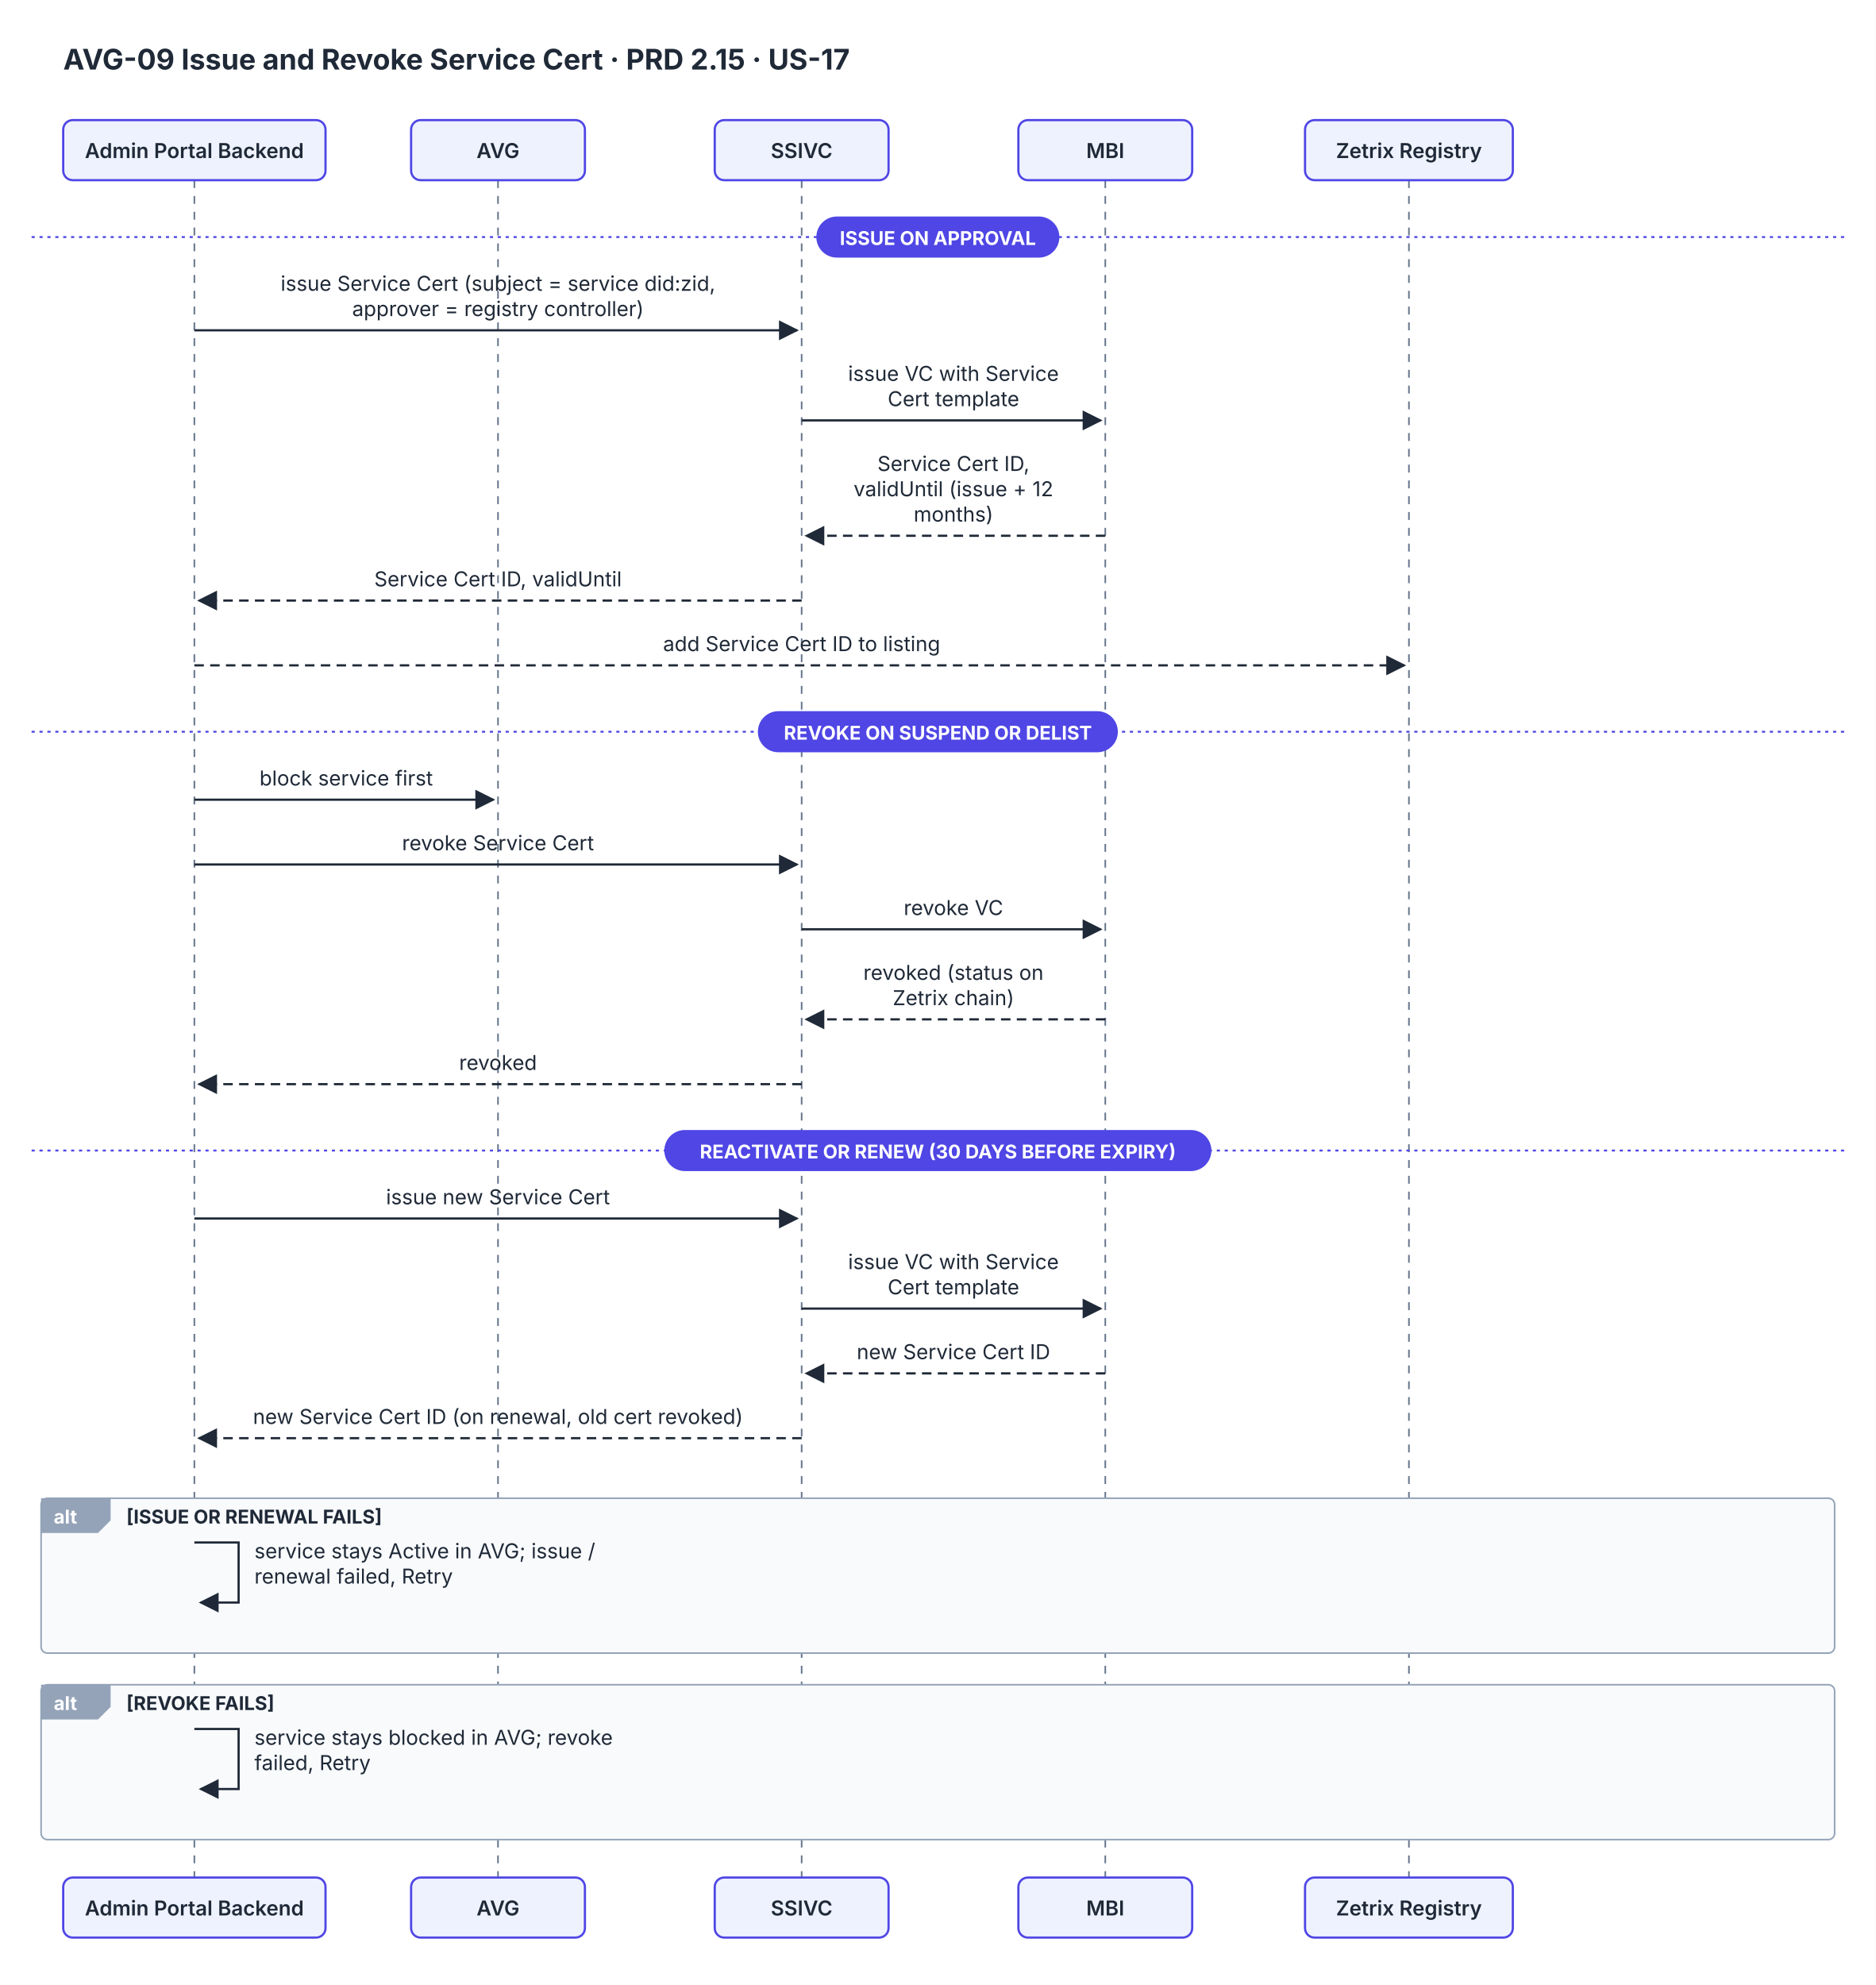
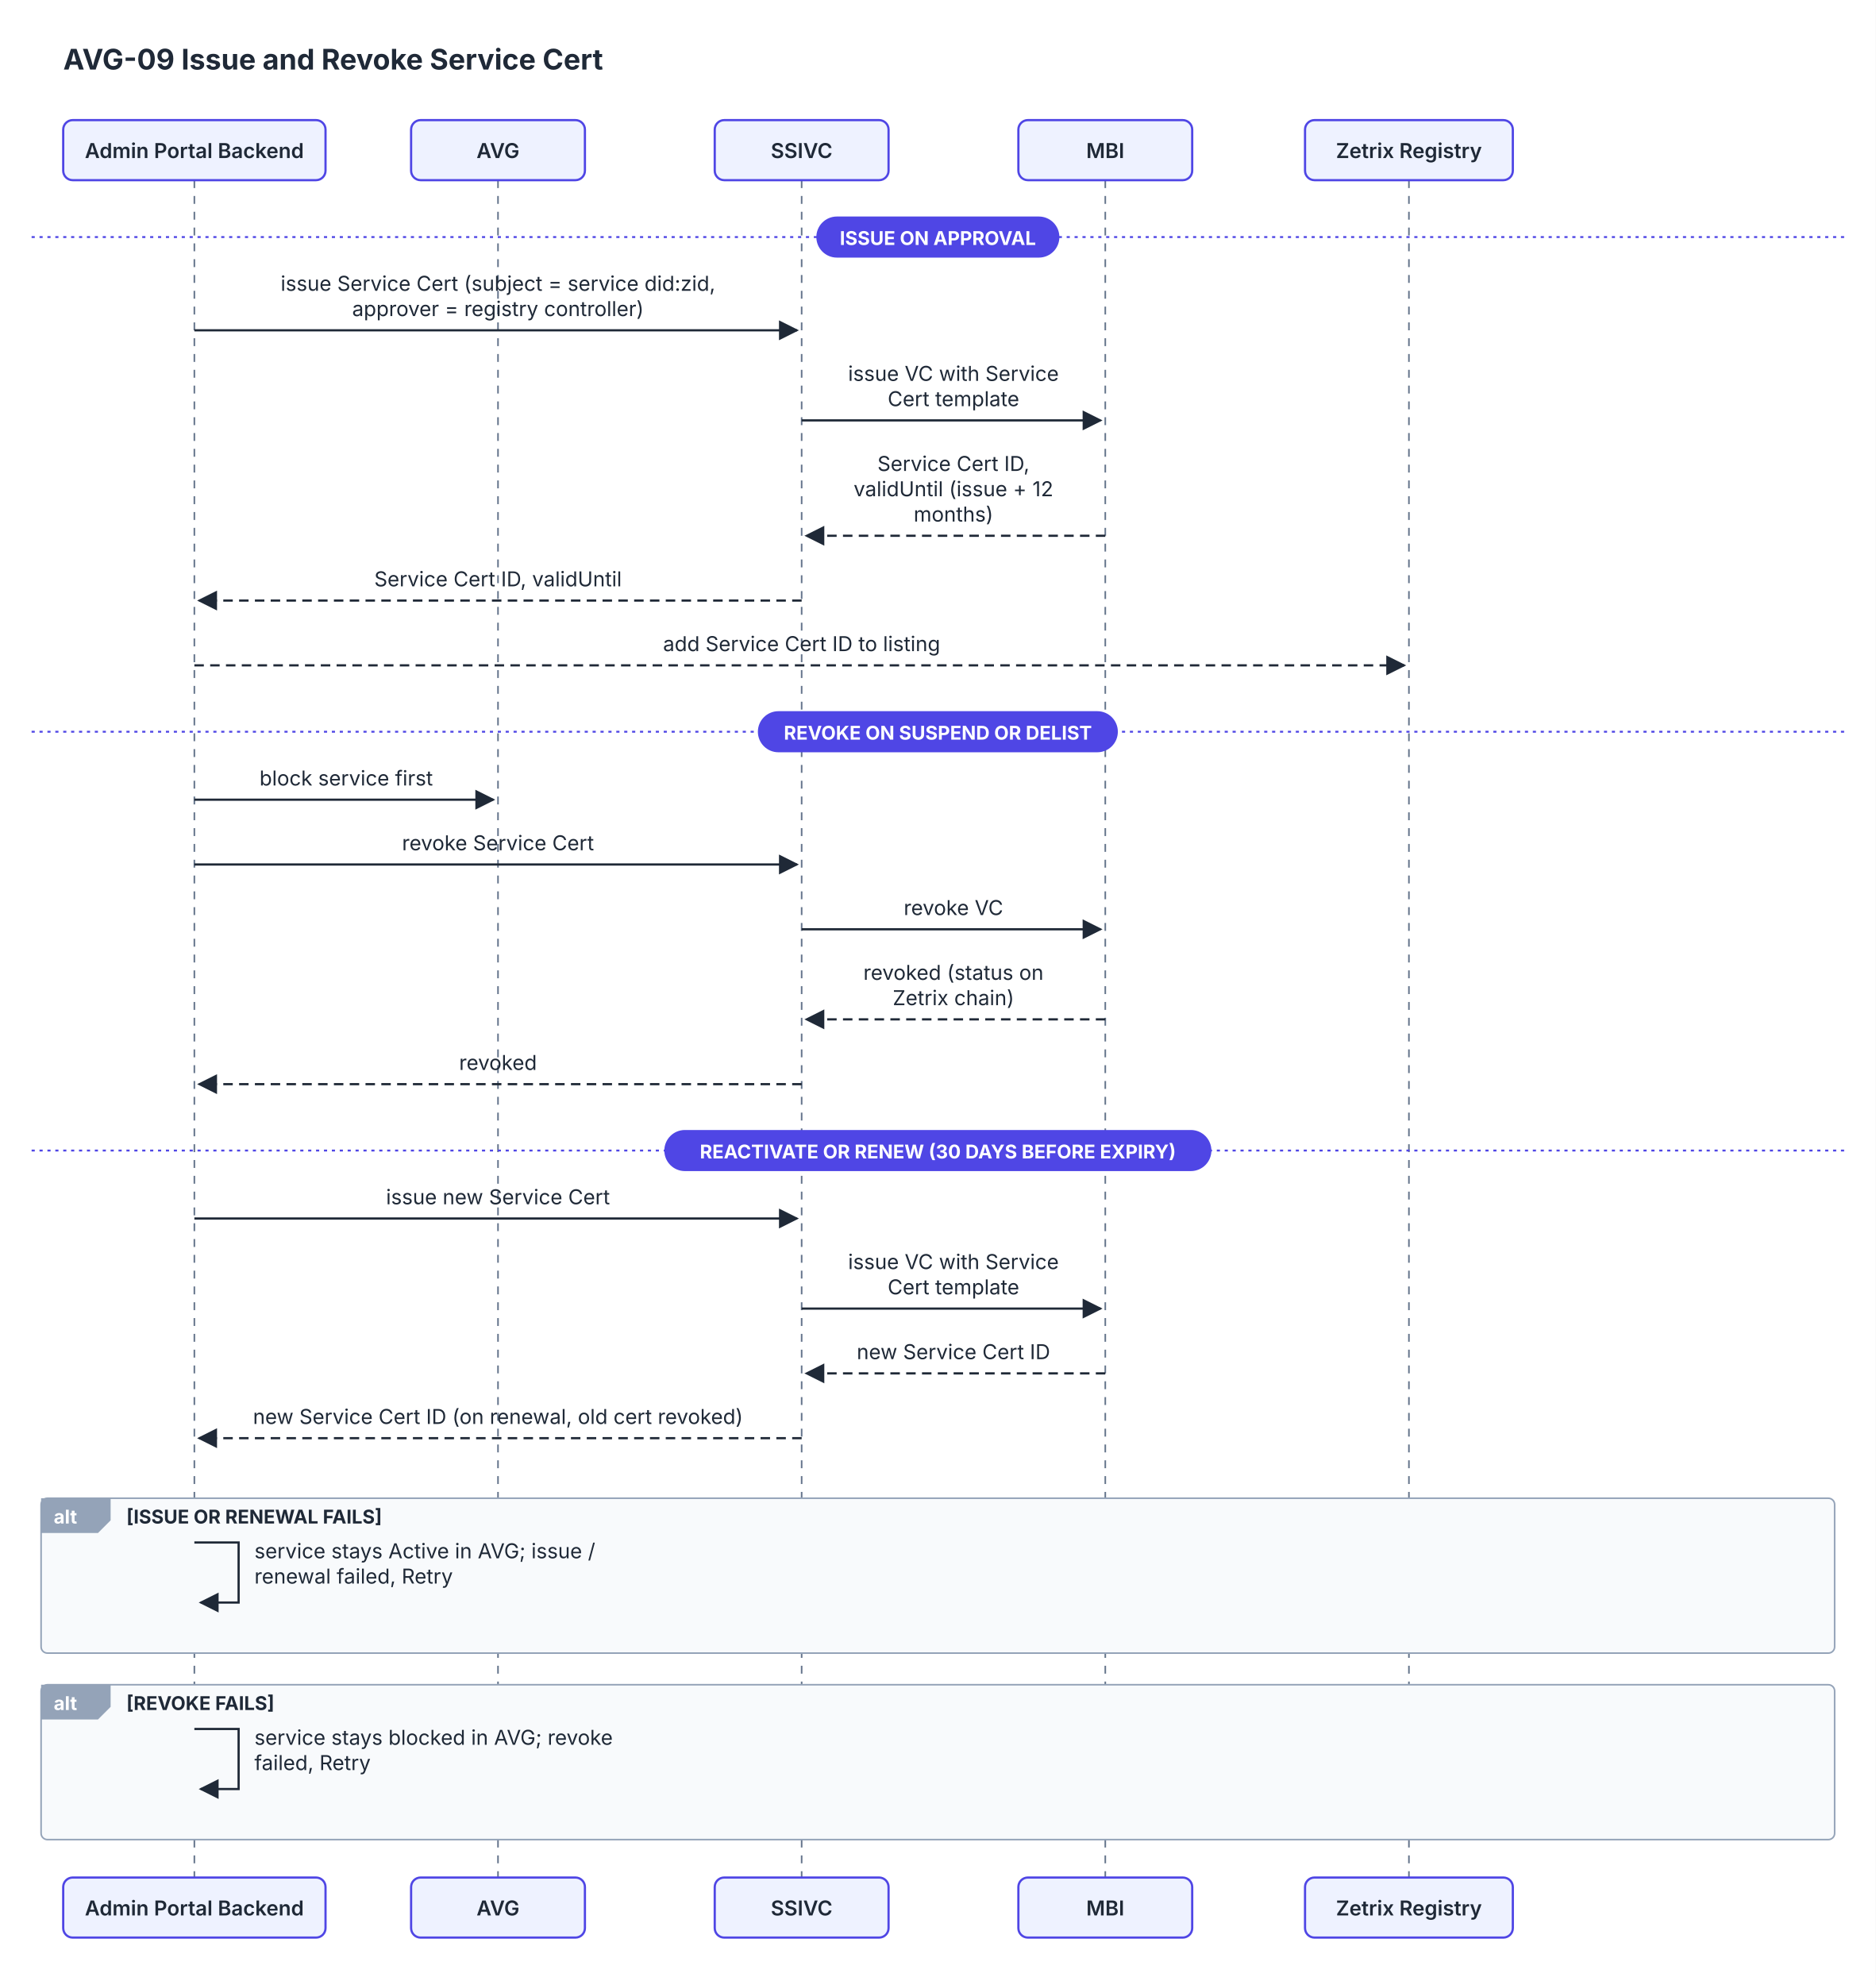
<svg xmlns="http://www.w3.org/2000/svg" width="1187" height="1256" viewBox="0 0 1187 1256" font-family="Inter, Segoe UI, Helvetica, Arial, sans-serif">
  <defs>
    <marker id="ah" viewBox="0 0 10 10" refX="9" refY="5" markerWidth="9" markerHeight="9" orient="auto-start-reverse">
      <path d="M0 0 L10 5 L0 10 z" fill="#1f2937" />
    </marker>
  </defs>
  <rect width="100%" height="100%" fill="#ffffff" />
  <line x1="123" y1="114" x2="123" y2="1188" stroke="#64748b" stroke-width="1" stroke-dasharray="5 5" />
  <line x1="315.15" y1="114" x2="315.15" y2="1188" stroke="#64748b" stroke-width="1" stroke-dasharray="5 5" />
  <line x1="507.3" y1="114" x2="507.3" y2="1188" stroke="#64748b" stroke-width="1" stroke-dasharray="5 5" />
  <line x1="699.45" y1="114" x2="699.45" y2="1188" stroke="#64748b" stroke-width="1" stroke-dasharray="5 5" />
  <line x1="891.6" y1="114" x2="891.6" y2="1188" stroke="#64748b" stroke-width="1" stroke-dasharray="5 5" />
  <rect x="26" y="1066" width="1135" height="98" rx="4" fill="#f8fafc" stroke="#94a3b8" stroke-width="1" />
  <rect x="26" y="948" width="1135" height="98" rx="4" fill="#f8fafc" stroke="#94a3b8" stroke-width="1" />
  <line x1="20" y1="150" x2="1167" y2="150" stroke="#4f46e5" stroke-width="1.2" stroke-dasharray="2 3" />
  <rect x="516.6" y="137" width="153.8" height="26" rx="13" fill="#4f46e5" />
  <text x="593.5" y="155" font-size="12" font-weight="700" text-anchor="middle" fill="#ffffff">ISSUE ON APPROVAL</text>
  <text x="315.15" y="184" font-size="13" text-anchor="middle" fill="#1f2937">issue Service Cert (subject = service did:zid,</text>
  <text x="315.15" y="200" font-size="13" text-anchor="middle" fill="#1f2937">approver = registry controller)</text>
  <line x1="123" y1="209" x2="504.3" y2="209" stroke="#1f2937" stroke-width="1.4" marker-end="url(#ah)" />
  <text x="603.375" y="241" font-size="13" text-anchor="middle" fill="#1f2937">issue VC with Service</text>
  <text x="603.375" y="257" font-size="13" text-anchor="middle" fill="#1f2937">Cert template</text>
  <line x1="507.3" y1="266" x2="696.45" y2="266" stroke="#1f2937" stroke-width="1.4" marker-end="url(#ah)" />
  <text x="603.375" y="298" font-size="13" text-anchor="middle" fill="#1f2937">Service Cert ID,</text>
  <text x="603.375" y="314" font-size="13" text-anchor="middle" fill="#1f2937">validUntil (issue + 12</text>
  <text x="603.375" y="330" font-size="13" text-anchor="middle" fill="#1f2937">months)</text>
  <line x1="699.45" y1="339" x2="510.3" y2="339" stroke="#1f2937" stroke-width="1.4" stroke-dasharray="6 4" marker-end="url(#ah)" />
  <text x="315.15" y="371" font-size="13" text-anchor="middle" fill="#1f2937">Service Cert ID, validUntil</text>
  <line x1="507.3" y1="380" x2="126" y2="380" stroke="#1f2937" stroke-width="1.4" stroke-dasharray="6 4" marker-end="url(#ah)" />
  <text x="507.3" y="412" font-size="13" text-anchor="middle" fill="#1f2937">add Service Cert ID to listing</text>
  <line x1="123" y1="421" x2="888.6" y2="421" stroke="#1f2937" stroke-width="1.4" stroke-dasharray="6 4" marker-end="url(#ah)" />
  <line x1="20" y1="463" x2="1167" y2="463" stroke="#4f46e5" stroke-width="1.2" stroke-dasharray="2 3" />
  <rect x="479.6" y="450" width="227.8" height="26" rx="13" fill="#4f46e5" />
  <text x="593.5" y="468" font-size="12" font-weight="700" text-anchor="middle" fill="#ffffff">REVOKE ON SUSPEND OR DELIST</text>
  <text x="219.075" y="497" font-size="13" text-anchor="middle" fill="#1f2937">block service first</text>
  <line x1="123" y1="506" x2="312.15" y2="506" stroke="#1f2937" stroke-width="1.4" marker-end="url(#ah)" />
  <text x="315.15" y="538" font-size="13" text-anchor="middle" fill="#1f2937">revoke Service Cert</text>
  <line x1="123" y1="547" x2="504.3" y2="547" stroke="#1f2937" stroke-width="1.4" marker-end="url(#ah)" />
  <text x="603.375" y="579" font-size="13" text-anchor="middle" fill="#1f2937">revoke VC</text>
  <line x1="507.3" y1="588" x2="696.45" y2="588" stroke="#1f2937" stroke-width="1.4" marker-end="url(#ah)" />
  <text x="603.375" y="620" font-size="13" text-anchor="middle" fill="#1f2937">revoked (status on</text>
  <text x="603.375" y="636" font-size="13" text-anchor="middle" fill="#1f2937">Zetrix chain)</text>
  <line x1="699.45" y1="645" x2="510.3" y2="645" stroke="#1f2937" stroke-width="1.4" stroke-dasharray="6 4" marker-end="url(#ah)" />
  <text x="315.15" y="677" font-size="13" text-anchor="middle" fill="#1f2937">revoked</text>
  <line x1="507.3" y1="686" x2="126" y2="686" stroke="#1f2937" stroke-width="1.4" stroke-dasharray="6 4" marker-end="url(#ah)" />
  <line x1="20" y1="728" x2="1167" y2="728" stroke="#4f46e5" stroke-width="1.2" stroke-dasharray="2 3" />
  <rect x="420.4" y="715" width="346.2" height="26" rx="13" fill="#4f46e5" />
  <text x="593.5" y="733" font-size="12" font-weight="700" text-anchor="middle" fill="#ffffff">REACTIVATE OR RENEW (30 DAYS BEFORE EXPIRY)</text>
  <text x="315.15" y="762" font-size="13" text-anchor="middle" fill="#1f2937">issue new Service Cert</text>
  <line x1="123" y1="771" x2="504.3" y2="771" stroke="#1f2937" stroke-width="1.4" marker-end="url(#ah)" />
  <text x="603.375" y="803" font-size="13" text-anchor="middle" fill="#1f2937">issue VC with Service</text>
  <text x="603.375" y="819" font-size="13" text-anchor="middle" fill="#1f2937">Cert template</text>
  <line x1="507.3" y1="828" x2="696.45" y2="828" stroke="#1f2937" stroke-width="1.4" marker-end="url(#ah)" />
  <text x="603.375" y="860" font-size="13" text-anchor="middle" fill="#1f2937">new Service Cert ID</text>
  <line x1="699.45" y1="869" x2="510.3" y2="869" stroke="#1f2937" stroke-width="1.4" stroke-dasharray="6 4" marker-end="url(#ah)" />
  <text x="315.15" y="901" font-size="13" text-anchor="middle" fill="#1f2937">new Service Cert ID (on renewal, old cert revoked)</text>
  <line x1="507.3" y1="910" x2="126" y2="910" stroke="#1f2937" stroke-width="1.4" stroke-dasharray="6 4" marker-end="url(#ah)" />
  <text x="161" y="986" font-size="13" fill="#1f2937">service stays Active in AVG; issue /</text>
  <text x="161" y="1002" font-size="13" fill="#1f2937">renewal failed, Retry</text>
  <path d="M123 976 h28 v38 h-24" fill="none" stroke="#1f2937" stroke-width="1.4" marker-end="url(#ah)" />
  <path d="M26 948 h44 v14 l-8 8 h-36 z" fill="#94a3b8" />
  <text x="34" y="964" font-size="12" font-weight="700" fill="#ffffff">alt</text>
  <text x="80" y="964" font-size="12" font-weight="700" fill="#1f2937">[ISSUE OR RENEWAL FAILS]</text>
  <text x="161" y="1104" font-size="13" fill="#1f2937">service stays blocked in AVG; revoke</text>
  <text x="161" y="1120" font-size="13" fill="#1f2937">failed, Retry</text>
  <path d="M123 1094 h28 v38 h-24" fill="none" stroke="#1f2937" stroke-width="1.4" marker-end="url(#ah)" />
  <path d="M26 1066 h44 v14 l-8 8 h-36 z" fill="#94a3b8" />
  <text x="34" y="1082" font-size="12" font-weight="700" fill="#ffffff">alt</text>
  <text x="80" y="1082" font-size="12" font-weight="700" fill="#1f2937">[REVOKE FAILS]</text>
-   <text x="40" y="44" font-size="18" font-weight="700" fill="#1f2937">AVG-09 Issue and Revoke Service Cert · PRD 2.15 · US-17</text>
+   <text x="40" y="44" font-size="18" font-weight="700" fill="#1f2937">AVG-09 Issue and Revoke Service Cert</text>
  <rect x="40" y="76" width="166" height="38" rx="6" fill="#eef2ff" stroke="#4f46e5" stroke-width="1.4" />
  <text x="123" y="100" font-size="13" font-weight="600" text-anchor="middle" fill="#1f2937">Admin Portal Backend</text>
  <rect x="260.15" y="76" width="110" height="38" rx="6" fill="#eef2ff" stroke="#4f46e5" stroke-width="1.4" />
  <text x="315.15" y="100" font-size="13" font-weight="600" text-anchor="middle" fill="#1f2937">AVG</text>
  <rect x="452.3" y="76" width="110" height="38" rx="6" fill="#eef2ff" stroke="#4f46e5" stroke-width="1.4" />
  <text x="507.3" y="100" font-size="13" font-weight="600" text-anchor="middle" fill="#1f2937">SSIVC</text>
  <rect x="644.45" y="76" width="110" height="38" rx="6" fill="#eef2ff" stroke="#4f46e5" stroke-width="1.4" />
  <text x="699.45" y="100" font-size="13" font-weight="600" text-anchor="middle" fill="#1f2937">MBI</text>
  <rect x="825.85" y="76" width="131.5" height="38" rx="6" fill="#eef2ff" stroke="#4f46e5" stroke-width="1.4" />
  <text x="891.6" y="100" font-size="13" font-weight="600" text-anchor="middle" fill="#1f2937">Zetrix Registry</text>
  <rect x="40" y="1188" width="166" height="38" rx="6" fill="#eef2ff" stroke="#4f46e5" stroke-width="1.4" />
  <text x="123" y="1212" font-size="13" font-weight="600" text-anchor="middle" fill="#1f2937">Admin Portal Backend</text>
  <rect x="260.15" y="1188" width="110" height="38" rx="6" fill="#eef2ff" stroke="#4f46e5" stroke-width="1.4" />
  <text x="315.15" y="1212" font-size="13" font-weight="600" text-anchor="middle" fill="#1f2937">AVG</text>
  <rect x="452.3" y="1188" width="110" height="38" rx="6" fill="#eef2ff" stroke="#4f46e5" stroke-width="1.4" />
  <text x="507.3" y="1212" font-size="13" font-weight="600" text-anchor="middle" fill="#1f2937">SSIVC</text>
  <rect x="644.45" y="1188" width="110" height="38" rx="6" fill="#eef2ff" stroke="#4f46e5" stroke-width="1.4" />
  <text x="699.45" y="1212" font-size="13" font-weight="600" text-anchor="middle" fill="#1f2937">MBI</text>
  <rect x="825.85" y="1188" width="131.5" height="38" rx="6" fill="#eef2ff" stroke="#4f46e5" stroke-width="1.4" />
  <text x="891.6" y="1212" font-size="13" font-weight="600" text-anchor="middle" fill="#1f2937">Zetrix Registry</text>
</svg>
